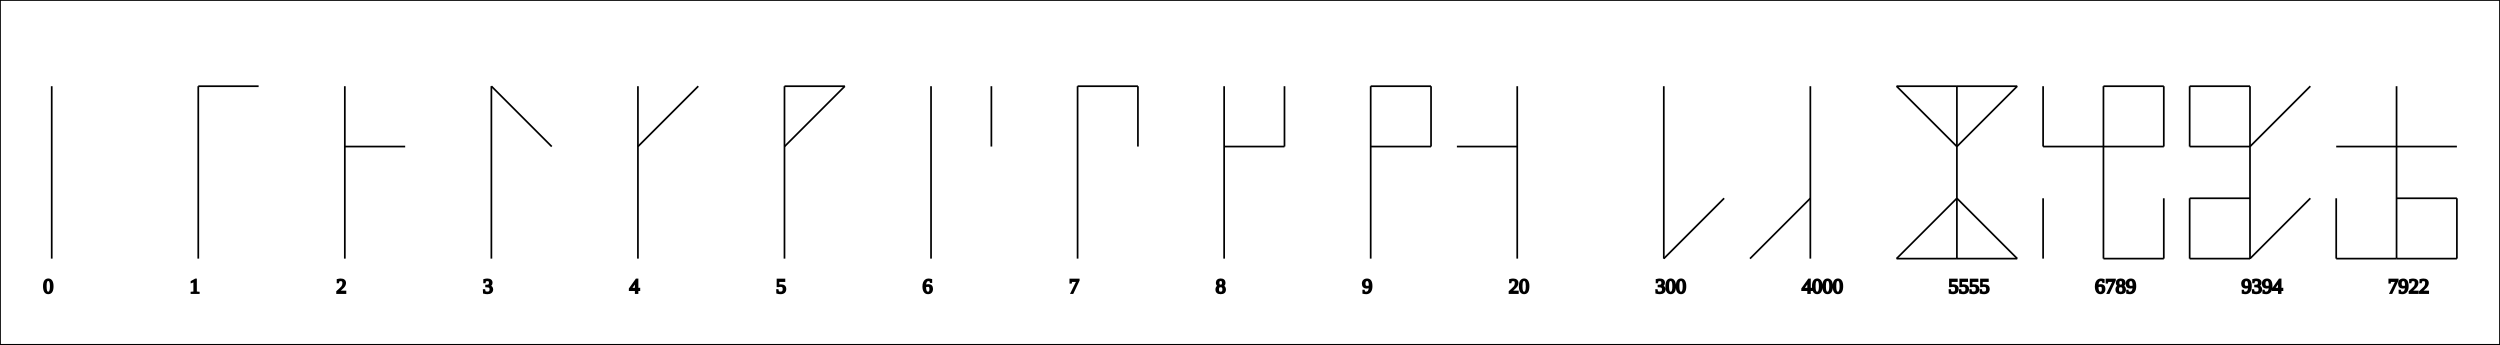
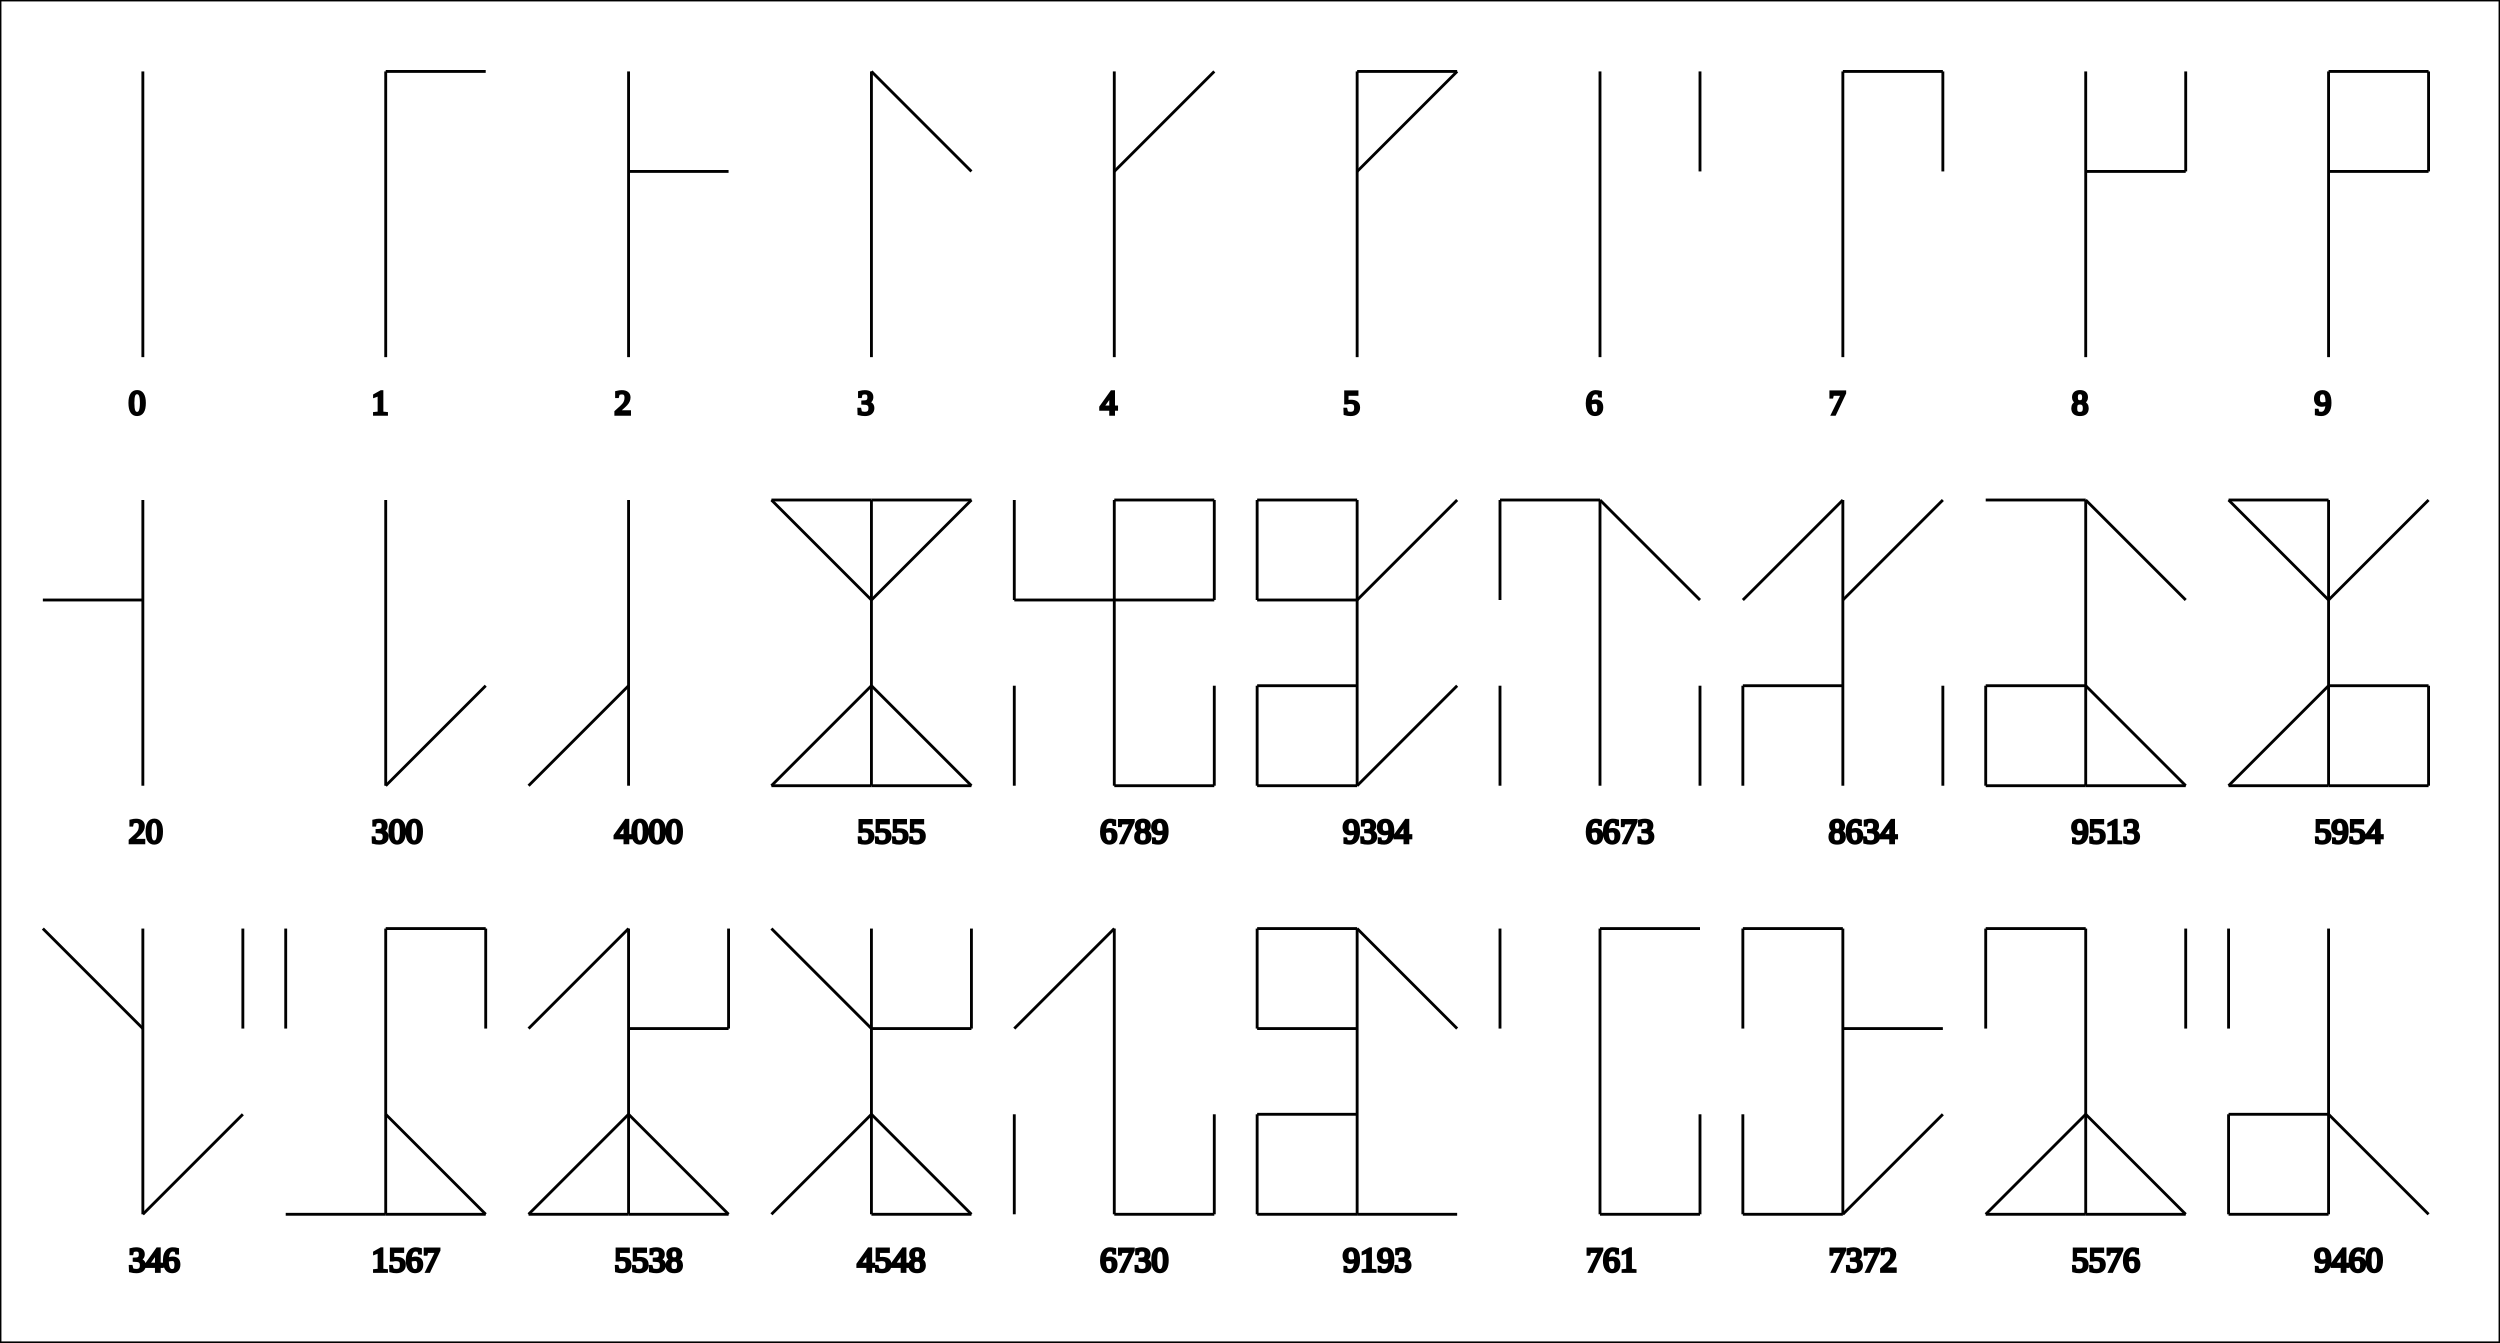
- <svg xmlns="http://www.w3.org/2000/svg" width="1450" height="200" style="stroke:black;" version="1.1">
+ <svg xmlns="http://www.w3.org/2000/svg" width="875" height="470" style="stroke:black;" version="1.1">
  <rect width="100%" height="100%" style="fill:white;" />
-   <line x1="30" y1="50" x2="30" y2="150" />
-   <text x="25" y="170">0</text>
-   <line x1="115" y1="50" x2="115" y2="150" />
-   <line x1="115" y1="50" x2="150" y2="50" />
-   <text x="110" y="170">1</text>
-   <line x1="200" y1="50" x2="200" y2="150" />
-   <line x1="200" y1="85" x2="235" y2="85" />
-   <text x="195" y="170">2</text>
-   <line x1="285" y1="50" x2="285" y2="150" />
-   <line x1="285" y1="50" x2="320" y2="85" />
-   <text x="280" y="170">3</text>
-   <line x1="370" y1="50" x2="370" y2="150" />
-   <line x1="370" y1="85" x2="405" y2="50" />
-   <text x="365" y="170">4</text>
-   <line x1="455" y1="50" x2="455" y2="150" />
-   <line x1="455" y1="50" x2="490" y2="50" />
-   <line x1="455" y1="85" x2="490" y2="50" />
-   <text x="450" y="170">5</text>
-   <line x1="540" y1="50" x2="540" y2="150" />
-   <line x1="575" y1="50" x2="575" y2="85" />
-   <text x="535" y="170">6</text>
-   <line x1="625" y1="50" x2="625" y2="150" />
-   <line x1="625" y1="50" x2="660" y2="50" />
-   <line x1="660" y1="50" x2="660" y2="85" />
-   <text x="620" y="170">7</text>
-   <line x1="710" y1="50" x2="710" y2="150" />
-   <line x1="710" y1="85" x2="745" y2="85" />
-   <line x1="745" y1="50" x2="745" y2="85" />
-   <text x="705" y="170">8</text>
-   <line x1="795" y1="50" x2="795" y2="150" />
-   <line x1="795" y1="50" x2="830" y2="50" />
-   <line x1="795" y1="85" x2="830" y2="85" />
-   <line x1="830" y1="50" x2="830" y2="85" />
-   <text x="790" y="170">9</text>
-   <line x1="880" y1="50" x2="880" y2="150" />
-   <line x1="880" y1="85" x2="845" y2="85" />
-   <text x="875" y="170">20</text>
-   <line x1="965" y1="50" x2="965" y2="150" />
-   <line x1="965" y1="150" x2="1000" y2="115" />
-   <text x="960" y="170">300</text>
-   <line x1="1050" y1="50" x2="1050" y2="150" />
-   <line x1="1050" y1="115" x2="1015" y2="150" />
-   <text x="1045" y="170">4000</text>
-   <line x1="1135" y1="50" x2="1135" y2="150" />
-   <line x1="1135" y1="50" x2="1170" y2="50" />
-   <line x1="1135" y1="85" x2="1170" y2="50" />
-   <line x1="1135" y1="50" x2="1100" y2="50" />
-   <line x1="1135" y1="85" x2="1100" y2="50" />
-   <line x1="1135" y1="150" x2="1170" y2="150" />
-   <line x1="1135" y1="115" x2="1170" y2="150" />
-   <line x1="1135" y1="150" x2="1100" y2="150" />
-   <line x1="1135" y1="115" x2="1100" y2="150" />
-   <text x="1130" y="170">5555</text>
-   <line x1="1220" y1="50" x2="1220" y2="150" />
-   <line x1="1220" y1="50" x2="1255" y2="50" />
-   <line x1="1220" y1="85" x2="1255" y2="85" />
-   <line x1="1255" y1="50" x2="1255" y2="85" />
-   <line x1="1220" y1="85" x2="1185" y2="85" />
-   <line x1="1185" y1="50" x2="1185" y2="85" />
-   <line x1="1220" y1="150" x2="1255" y2="150" />
-   <line x1="1255" y1="115" x2="1255" y2="150" />
-   <line x1="1185" y1="115" x2="1185" y2="150" />
-   <text x="1215" y="170">6789</text>
-   <line x1="1305" y1="50" x2="1305" y2="150" />
-   <line x1="1305" y1="85" x2="1340" y2="50" />
-   <line x1="1305" y1="50" x2="1270" y2="50" />
-   <line x1="1305" y1="85" x2="1270" y2="85" />
-   <line x1="1270" y1="50" x2="1270" y2="85" />
-   <line x1="1305" y1="150" x2="1340" y2="115" />
-   <line x1="1305" y1="150" x2="1270" y2="150" />
-   <line x1="1305" y1="115" x2="1270" y2="115" />
-   <line x1="1270" y1="115" x2="1270" y2="150" />
-   <text x="1300" y="170">9394</text>
-   <line x1="1390" y1="50" x2="1390" y2="150" />
-   <line x1="1390" y1="85" x2="1425" y2="85" />
-   <line x1="1390" y1="85" x2="1355" y2="85" />
-   <line x1="1390" y1="150" x2="1425" y2="150" />
-   <line x1="1390" y1="115" x2="1425" y2="115" />
-   <line x1="1425" y1="115" x2="1425" y2="150" />
-   <line x1="1390" y1="150" x2="1355" y2="150" />
-   <line x1="1355" y1="115" x2="1355" y2="150" />
-   <text x="1385" y="170">7922</text>
+   <line x1="50" y1="25" x2="50" y2="125" />
+   <text x="45" y="145">0</text>
+   <line x1="135" y1="25" x2="135" y2="125" />
+   <line x1="135" y1="25" x2="170" y2="25" />
+   <text x="130" y="145">1</text>
+   <line x1="220" y1="25" x2="220" y2="125" />
+   <line x1="220" y1="60" x2="255" y2="60" />
+   <text x="215" y="145">2</text>
+   <line x1="305" y1="25" x2="305" y2="125" />
+   <line x1="305" y1="25" x2="340" y2="60" />
+   <text x="300" y="145">3</text>
+   <line x1="390" y1="25" x2="390" y2="125" />
+   <line x1="390" y1="60" x2="425" y2="25" />
+   <text x="385" y="145">4</text>
+   <line x1="475" y1="25" x2="475" y2="125" />
+   <line x1="475" y1="25" x2="510" y2="25" />
+   <line x1="475" y1="60" x2="510" y2="25" />
+   <text x="470" y="145">5</text>
+   <line x1="560" y1="25" x2="560" y2="125" />
+   <line x1="595" y1="25" x2="595" y2="60" />
+   <text x="555" y="145">6</text>
+   <line x1="645" y1="25" x2="645" y2="125" />
+   <line x1="645" y1="25" x2="680" y2="25" />
+   <line x1="680" y1="25" x2="680" y2="60" />
+   <text x="640" y="145">7</text>
+   <line x1="730" y1="25" x2="730" y2="125" />
+   <line x1="730" y1="60" x2="765" y2="60" />
+   <line x1="765" y1="25" x2="765" y2="60" />
+   <text x="725" y="145">8</text>
+   <line x1="815" y1="25" x2="815" y2="125" />
+   <line x1="815" y1="25" x2="850" y2="25" />
+   <line x1="815" y1="60" x2="850" y2="60" />
+   <line x1="850" y1="25" x2="850" y2="60" />
+   <text x="810" y="145">9</text>
+   <line x1="50" y1="175" x2="50" y2="275" />
+   <line x1="50" y1="210" x2="15" y2="210" />
+   <text x="45" y="295">20</text>
+   <line x1="135" y1="175" x2="135" y2="275" />
+   <line x1="135" y1="275" x2="170" y2="240" />
+   <text x="130" y="295">300</text>
+   <line x1="220" y1="175" x2="220" y2="275" />
+   <line x1="220" y1="240" x2="185" y2="275" />
+   <text x="215" y="295">4000</text>
+   <line x1="305" y1="175" x2="305" y2="275" />
+   <line x1="305" y1="175" x2="340" y2="175" />
+   <line x1="305" y1="210" x2="340" y2="175" />
+   <line x1="305" y1="175" x2="270" y2="175" />
+   <line x1="305" y1="210" x2="270" y2="175" />
+   <line x1="305" y1="275" x2="340" y2="275" />
+   <line x1="305" y1="240" x2="340" y2="275" />
+   <line x1="305" y1="275" x2="270" y2="275" />
+   <line x1="305" y1="240" x2="270" y2="275" />
+   <text x="300" y="295">5555</text>
+   <line x1="390" y1="175" x2="390" y2="275" />
+   <line x1="390" y1="175" x2="425" y2="175" />
+   <line x1="390" y1="210" x2="425" y2="210" />
+   <line x1="425" y1="175" x2="425" y2="210" />
+   <line x1="390" y1="210" x2="355" y2="210" />
+   <line x1="355" y1="175" x2="355" y2="210" />
+   <line x1="390" y1="275" x2="425" y2="275" />
+   <line x1="425" y1="240" x2="425" y2="275" />
+   <line x1="355" y1="240" x2="355" y2="275" />
+   <text x="385" y="295">6789</text>
+   <line x1="475" y1="175" x2="475" y2="275" />
+   <line x1="475" y1="210" x2="510" y2="175" />
+   <line x1="475" y1="175" x2="440" y2="175" />
+   <line x1="475" y1="210" x2="440" y2="210" />
+   <line x1="440" y1="175" x2="440" y2="210" />
+   <line x1="475" y1="275" x2="510" y2="240" />
+   <line x1="475" y1="275" x2="440" y2="275" />
+   <line x1="475" y1="240" x2="440" y2="240" />
+   <line x1="440" y1="240" x2="440" y2="275" />
+   <text x="470" y="295">9394</text>
+   <line x1="560" y1="175" x2="560" y2="275" />
+   <line x1="560" y1="175" x2="595" y2="210" />
+   <line x1="560" y1="175" x2="525" y2="175" />
+   <line x1="525" y1="175" x2="525" y2="210" />
+   <line x1="595" y1="240" x2="595" y2="275" />
+   <line x1="525" y1="240" x2="525" y2="275" />
+   <text x="555" y="295">6673</text>
+   <line x1="645" y1="175" x2="645" y2="275" />
+   <line x1="645" y1="210" x2="680" y2="175" />
+   <line x1="645" y1="175" x2="610" y2="210" />
+   <line x1="680" y1="240" x2="680" y2="275" />
+   <line x1="645" y1="240" x2="610" y2="240" />
+   <line x1="610" y1="240" x2="610" y2="275" />
+   <text x="640" y="295">8634</text>
+   <line x1="730" y1="175" x2="730" y2="275" />
+   <line x1="730" y1="175" x2="765" y2="210" />
+   <line x1="730" y1="175" x2="695" y2="175" />
+   <line x1="730" y1="275" x2="765" y2="275" />
+   <line x1="730" y1="240" x2="765" y2="275" />
+   <line x1="730" y1="275" x2="695" y2="275" />
+   <line x1="730" y1="240" x2="695" y2="240" />
+   <line x1="695" y1="240" x2="695" y2="275" />
+   <text x="725" y="295">9513</text>
+   <line x1="815" y1="175" x2="815" y2="275" />
+   <line x1="815" y1="210" x2="850" y2="175" />
+   <line x1="815" y1="175" x2="780" y2="175" />
+   <line x1="815" y1="210" x2="780" y2="175" />
+   <line x1="815" y1="275" x2="850" y2="275" />
+   <line x1="815" y1="240" x2="850" y2="240" />
+   <line x1="850" y1="240" x2="850" y2="275" />
+   <line x1="815" y1="275" x2="780" y2="275" />
+   <line x1="815" y1="240" x2="780" y2="275" />
+   <text x="810" y="295">5954</text>
+   <line x1="50" y1="325" x2="50" y2="425" />
+   <line x1="85" y1="325" x2="85" y2="360" />
+   <line x1="50" y1="360" x2="15" y2="325" />
+   <line x1="50" y1="425" x2="85" y2="390" />
+   <text x="45" y="445">346</text>
+   <line x1="135" y1="325" x2="135" y2="425" />
+   <line x1="135" y1="325" x2="170" y2="325" />
+   <line x1="170" y1="325" x2="170" y2="360" />
+   <line x1="100" y1="325" x2="100" y2="360" />
+   <line x1="135" y1="425" x2="170" y2="425" />
+   <line x1="135" y1="390" x2="170" y2="425" />
+   <line x1="135" y1="425" x2="100" y2="425" />
+   <text x="130" y="445">1567</text>
+   <line x1="220" y1="325" x2="220" y2="425" />
+   <line x1="220" y1="360" x2="255" y2="360" />
+   <line x1="255" y1="325" x2="255" y2="360" />
+   <line x1="220" y1="325" x2="185" y2="360" />
+   <line x1="220" y1="425" x2="255" y2="425" />
+   <line x1="220" y1="390" x2="255" y2="425" />
+   <line x1="220" y1="425" x2="185" y2="425" />
+   <line x1="220" y1="390" x2="185" y2="425" />
+   <text x="215" y="445">5538</text>
+   <line x1="305" y1="325" x2="305" y2="425" />
+   <line x1="305" y1="360" x2="340" y2="360" />
+   <line x1="340" y1="325" x2="340" y2="360" />
+   <line x1="305" y1="360" x2="270" y2="325" />
+   <line x1="305" y1="425" x2="340" y2="425" />
+   <line x1="305" y1="390" x2="340" y2="425" />
+   <line x1="305" y1="390" x2="270" y2="425" />
+   <text x="300" y="445">4548</text>
+   <line x1="390" y1="325" x2="390" y2="425" />
+   <line x1="390" y1="325" x2="355" y2="360" />
+   <line x1="390" y1="425" x2="425" y2="425" />
+   <line x1="425" y1="390" x2="425" y2="425" />
+   <line x1="355" y1="390" x2="355" y2="425" />
+   <text x="385" y="445">6730</text>
+   <line x1="475" y1="325" x2="475" y2="425" />
+   <line x1="475" y1="325" x2="510" y2="360" />
+   <line x1="475" y1="325" x2="440" y2="325" />
+   <line x1="475" y1="360" x2="440" y2="360" />
+   <line x1="440" y1="325" x2="440" y2="360" />
+   <line x1="475" y1="425" x2="510" y2="425" />
+   <line x1="475" y1="425" x2="440" y2="425" />
+   <line x1="475" y1="390" x2="440" y2="390" />
+   <line x1="440" y1="390" x2="440" y2="425" />
+   <text x="470" y="445">9193</text>
+   <line x1="560" y1="325" x2="560" y2="425" />
+   <line x1="560" y1="325" x2="595" y2="325" />
+   <line x1="525" y1="325" x2="525" y2="360" />
+   <line x1="560" y1="425" x2="595" y2="425" />
+   <line x1="595" y1="390" x2="595" y2="425" />
+   <text x="555" y="445">761</text>
+   <line x1="645" y1="325" x2="645" y2="425" />
+   <line x1="645" y1="360" x2="680" y2="360" />
+   <line x1="645" y1="325" x2="610" y2="325" />
+   <line x1="610" y1="325" x2="610" y2="360" />
+   <line x1="645" y1="425" x2="680" y2="390" />
+   <line x1="645" y1="425" x2="610" y2="425" />
+   <line x1="610" y1="390" x2="610" y2="425" />
+   <text x="640" y="445">7372</text>
+   <line x1="730" y1="325" x2="730" y2="425" />
+   <line x1="765" y1="325" x2="765" y2="360" />
+   <line x1="730" y1="325" x2="695" y2="325" />
+   <line x1="695" y1="325" x2="695" y2="360" />
+   <line x1="730" y1="425" x2="765" y2="425" />
+   <line x1="730" y1="390" x2="765" y2="425" />
+   <line x1="730" y1="425" x2="695" y2="425" />
+   <line x1="730" y1="390" x2="695" y2="425" />
+   <text x="725" y="445">5576</text>
+   <line x1="815" y1="325" x2="815" y2="425" />
+   <line x1="780" y1="325" x2="780" y2="360" />
+   <line x1="815" y1="390" x2="850" y2="425" />
+   <line x1="815" y1="425" x2="780" y2="425" />
+   <line x1="815" y1="390" x2="780" y2="390" />
+   <line x1="780" y1="390" x2="780" y2="425" />
+   <text x="810" y="445">9460</text>
</svg>
